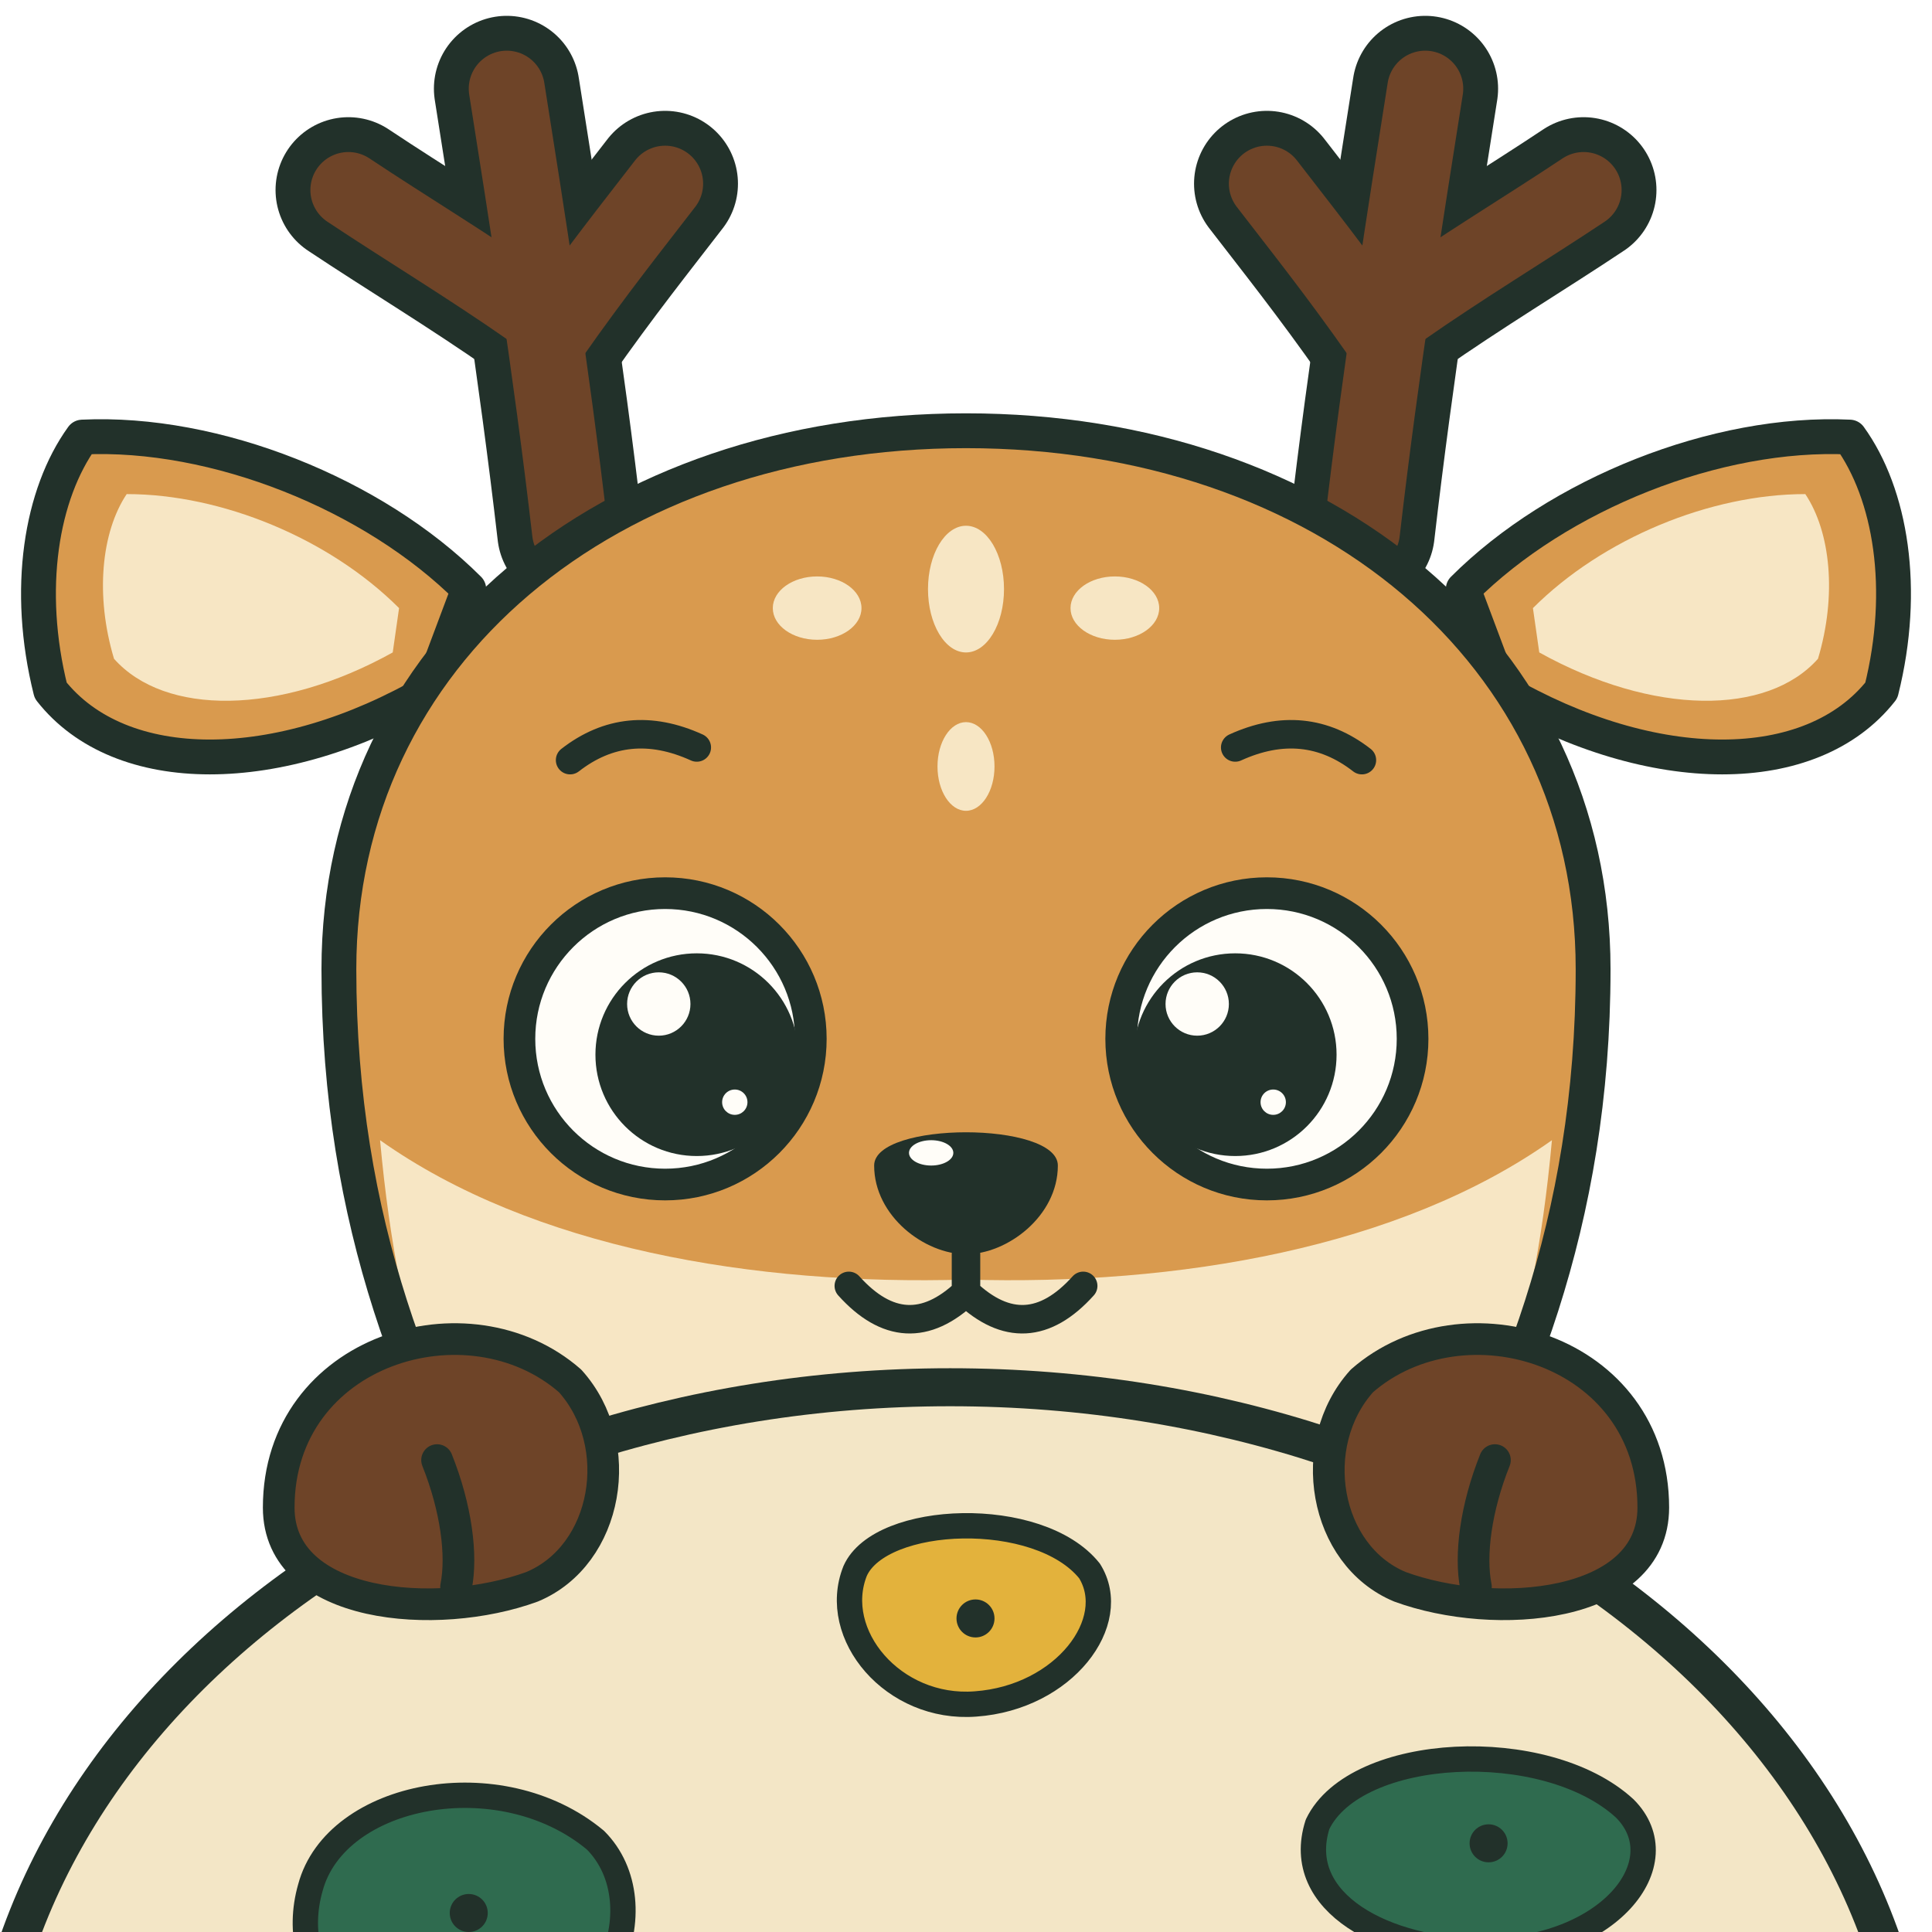
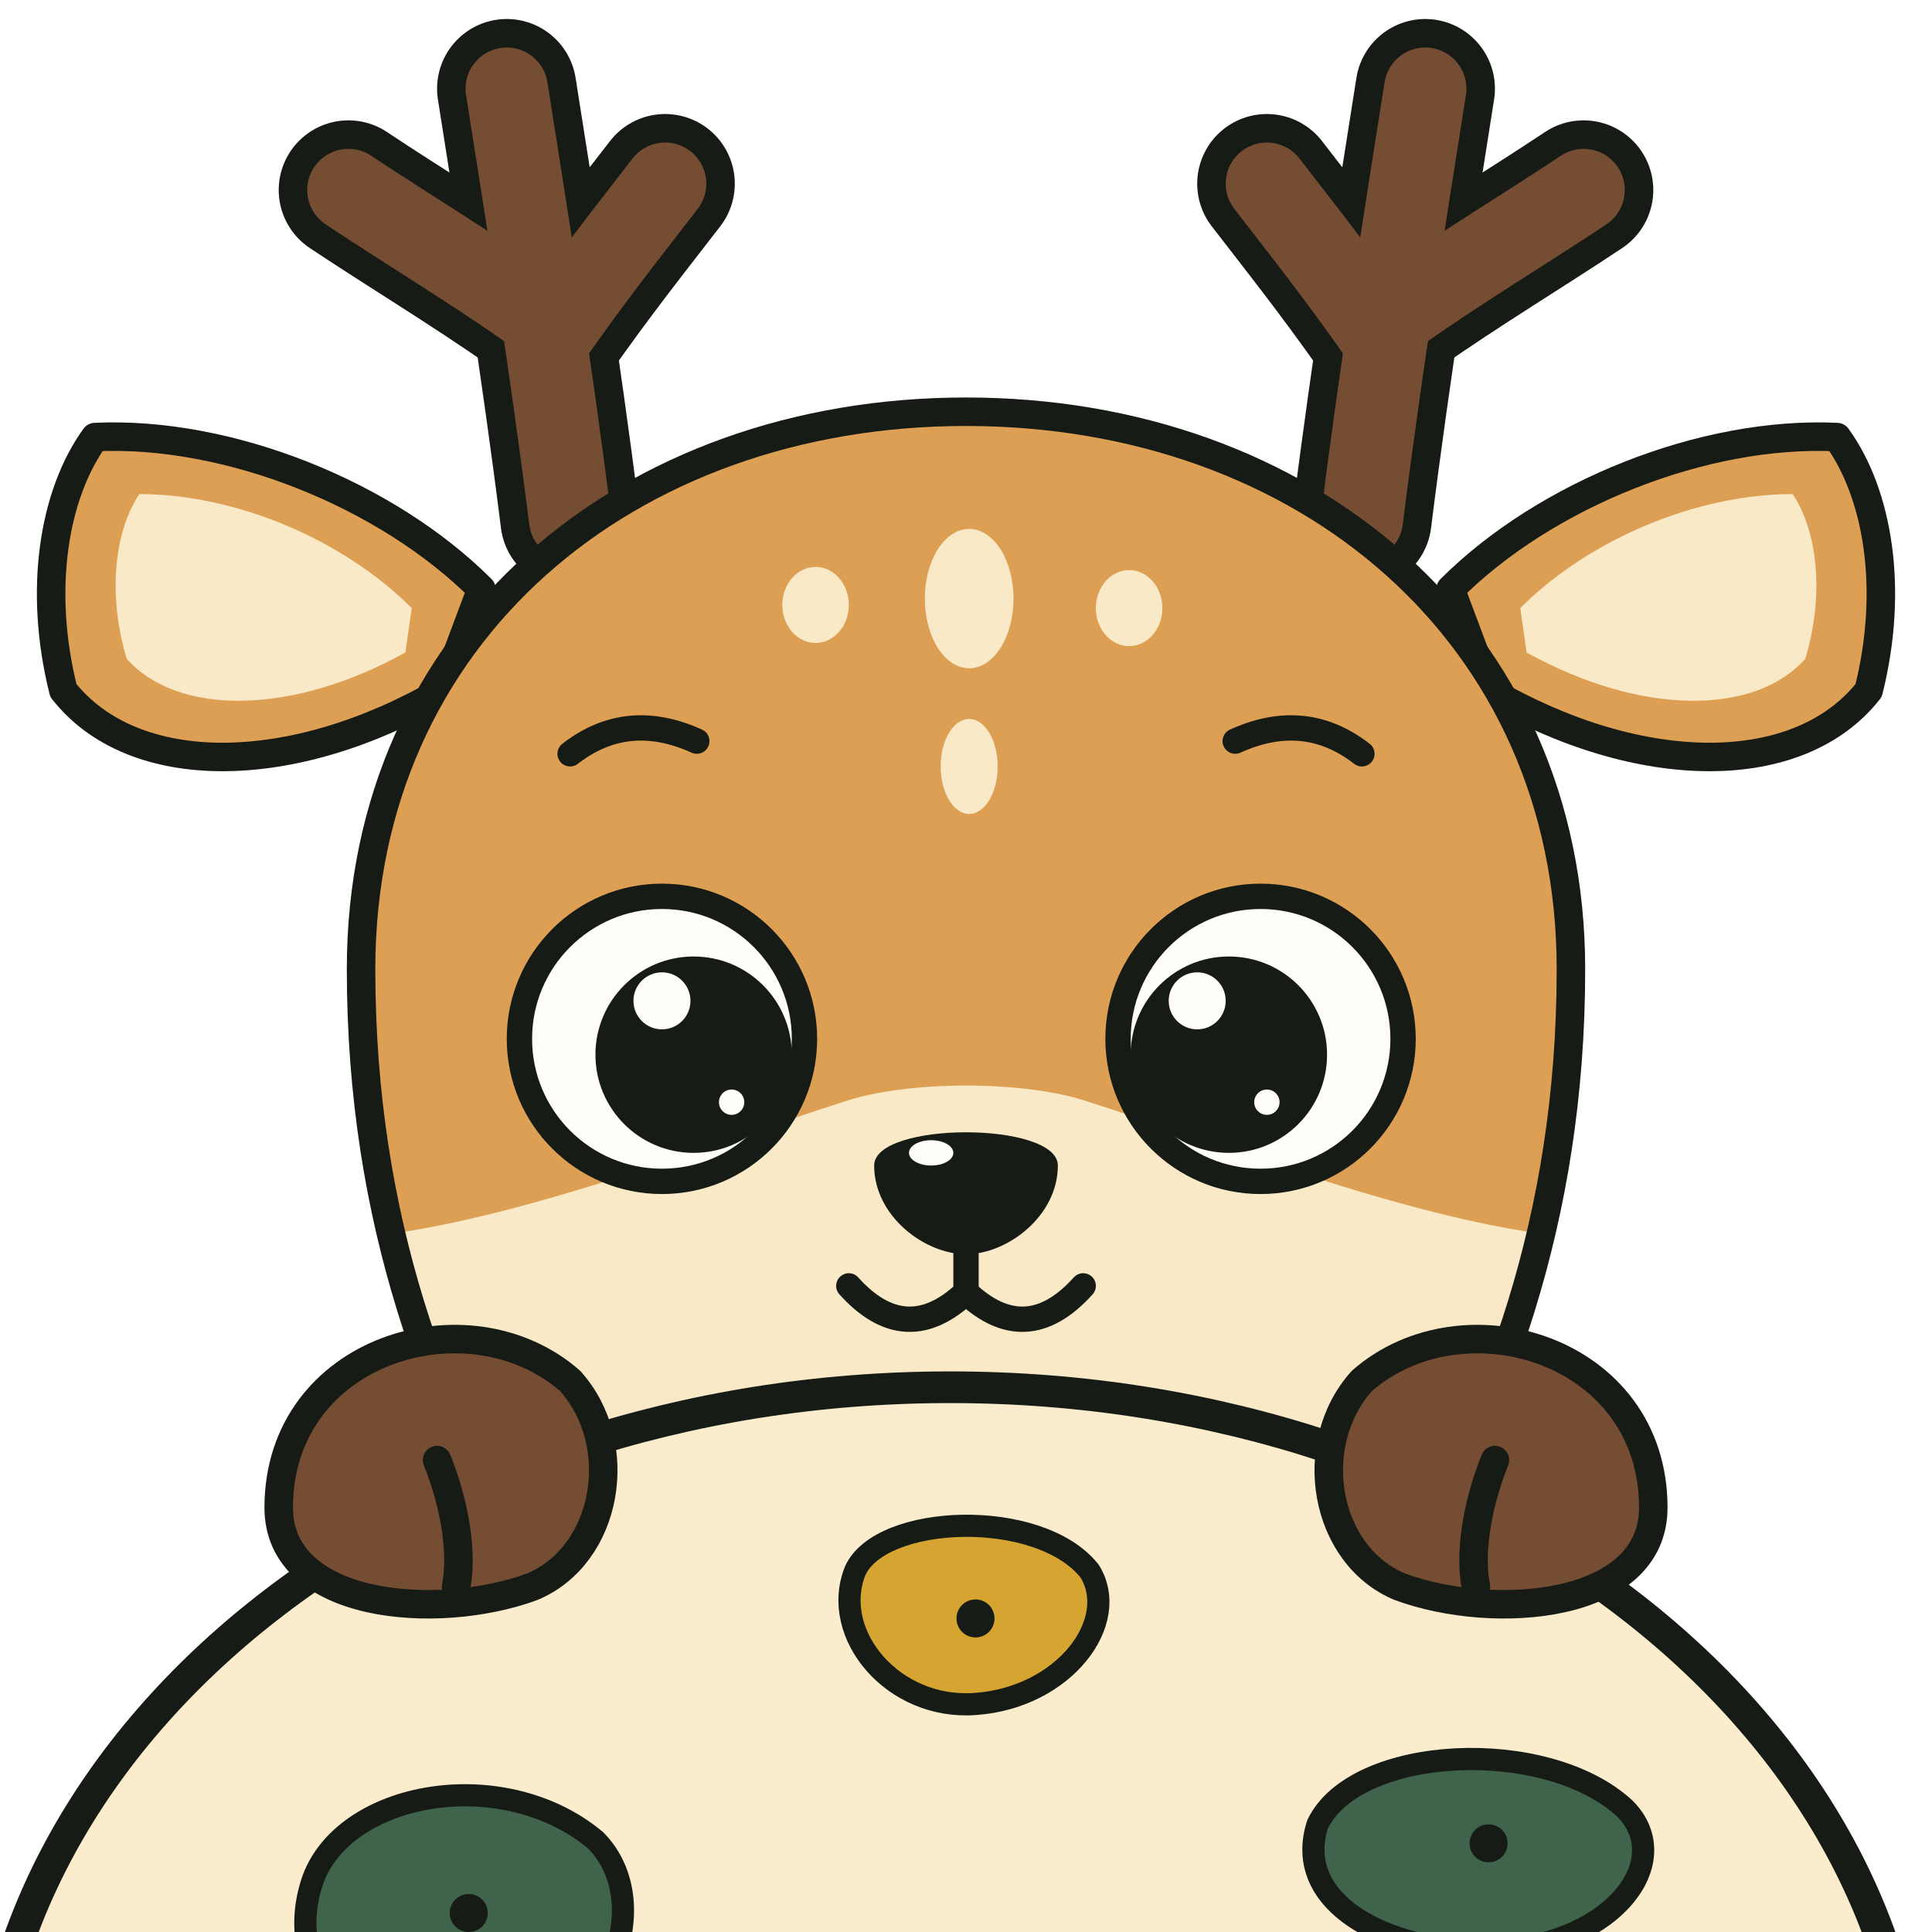
<svg xmlns="http://www.w3.org/2000/svg" viewBox="212 44 610 610" role="img" aria-label="Bouldeer deer">
  <g fill="none" stroke-linecap="round" stroke-linejoin="round">
-     <g stroke="#22312A" stroke-width="46">
-       <path d="M392 212 C386 160 378 110 372 72" />
+     <g stroke="#171B16" stroke-width="44">
+       <path d="M392 208 C386 160 378 110 372 72" />
      <path d="M380 142 C360 128 340 116 322 104" />
      <path d="M386 150 C400 130 412 115 422 102" />
-       <path d="M642 212 C648 160 656 110 662 72" />
+       <path d="M642 208 C648 160 656 110 662 72" />
      <path d="M654 142 C674 128 694 116 712 104" />
      <path d="M648 150 C634 130 622 115 612 102" />
    </g>
-     <g stroke="#6E4428" stroke-width="24">
-       <path d="M392 212 C386 160 378 110 372 72" />
+     <g stroke="#754D33" stroke-width="26">
+       <path d="M392 208 C386 160 378 110 372 72" />
      <path d="M380 142 C360 128 340 116 322 104" />
      <path d="M386 150 C400 130 412 115 422 102" />
-       <path d="M642 212 C648 160 656 110 662 72" />
+       <path d="M642 208 C648 160 656 110 662 72" />
      <path d="M654 142 C674 128 694 116 712 104" />
      <path d="M648 150 C634 130 622 115 612 102" />
    </g>
  </g>
-   <g stroke="#22312A" stroke-width="11" stroke-linejoin="round">
-     <path d="M348 262 C300 290 250 290 228 262 C220 230 225 200 238 182 C280 180 330 200 360 230 Z" fill="#D99A4E" />
-     <path d="M686 262 C734 290 784 290 806 262 C814 230 809 200 796 182 C754 180 704 200 674 230 Z" fill="#D99A4E" />
+   <g stroke="#171B16" stroke-width="9" stroke-linejoin="round">
+     <path d="M352 262 C304 290 254 290 232 262 C224 230 229 200 242 182 C284 180 334 200 364 230 Z" fill="#DD9F53" />
+     <path d="M682 262 C730 290 780 290 802 262 C810 230 805 200 792 182 C750 180 700 200 670 230 Z" fill="#DD9F53" />
  </g>
-   <path d="M336 250 C300 270 264 270 248 252 C242 232 244 212 252 200 C282 200 316 214 338 236 Z" fill="#F7E6C4" />
-   <path d="M698 250 C734 270 770 270 786 252 C792 232 790 212 782 200 C752 200 718 214 696 236 Z" fill="#F7E6C4" />
-   <path d="M517 180 C630 180 715 250 715 350 C715 430 690 490 660 540 L374 540 C344 490 319 430 319 350 C319 250 404 180 517 180 Z" fill="#D99A4E" />
-   <path d="M332 404 C380 438 450 450 517 448 C584 450 654 438 702 404 C696 470 680 510 660 540 L374 540 C354 510 338 470 332 404 Z" fill="#F7E6C4" />
-   <ellipse cx="470" cy="236" rx="14" ry="10" fill="#F7E6C4" />
-   <ellipse cx="517" cy="230" rx="12" ry="20" fill="#F7E6C4" />
-   <ellipse cx="564" cy="236" rx="14" ry="10" fill="#F7E6C4" />
-   <ellipse cx="517" cy="286" rx="9" ry="14" fill="#F7E6C4" />
-   <path d="M517 180 C630 180 715 250 715 350 C715 430 690 490 660 540 L374 540 C344 490 319 430 319 350 C319 250 404 180 517 180 Z" fill="none" stroke="#22312A" stroke-width="11" stroke-linejoin="round" />
-   <g fill="none" stroke="#22312A" stroke-width="9" stroke-linecap="round">
-     <path d="M392 284 Q410 270 432 280" />
-     <path d="M602 280 Q624 270 642 284" />
+   <path d="M340 250 C304 270 268 270 252 252 C246 232 248 212 256 200 C286 200 320 214 342 236 Z" fill="#FAE9C7" />
+   <path d="M694 250 C730 270 766 270 782 252 C788 232 786 212 778 200 C748 200 714 214 692 236 Z" fill="#FAE9C7" />
+   <path d="M517 174 C624 174 708 244 708 350 C708 430 684 490 655 540 L379 540 C350 490 326 430 326 350 C326 244 410 174 517 174 Z" fill="#DD9F53" />
+   <path d="M332 434 C380 428 440 404 478 392 C498 385 536 385 556 392 C594 404 654 428 702 434 C694 480 676 512 655 540 L379 540 C358 512 340 480 332 434 Z" fill="#FAE9C7" />
+   <ellipse cx="469.5" cy="235" rx="10.5" ry="12" fill="#FAE9C7" />
+   <ellipse cx="518" cy="233" rx="14" ry="22" fill="#FAE9C7" />
+   <ellipse cx="568.5" cy="236" rx="10.5" ry="12" fill="#FAE9C7" />
+   <ellipse cx="518" cy="286" rx="9" ry="15" fill="#FAE9C7" />
+   <path d="M517 174 C624 174 708 244 708 350 C708 430 684 490 655 540 L379 540 C350 490 326 430 326 350 C326 244 410 174 517 174 Z" fill="none" stroke="#171B16" stroke-width="9" stroke-linejoin="round" />
+   <g fill="none" stroke="#171B16" stroke-width="8" stroke-linecap="round">
+     <path d="M392 282 Q410 268 432 278" />
+     <path d="M602 278 Q624 268 642 282" />
  </g>
-   <circle cx="422" cy="372" r="46" fill="#FFFDF8" stroke="#22312A" stroke-width="10" />
-   <circle cx="612" cy="372" r="46" fill="#FFFDF8" stroke="#22312A" stroke-width="10" />
-   <circle cx="432" cy="377" r="32" fill="#22312A" />
-   <circle cx="602" cy="377" r="32" fill="#22312A" />
-   <circle cx="420" cy="361" r="10" fill="#FFFDF8" />
-   <circle cx="444" cy="392" r="4" fill="#FFFDF8" />
-   <circle cx="590" cy="361" r="10" fill="#FFFDF8" />
-   <circle cx="614" cy="392" r="4" fill="#FFFDF8" />
-   <path d="M488 412 C488 398 546 398 546 412 C546 428 530 440 517 440 C504 440 488 428 488 412 Z" fill="#22312A" />
+   <circle cx="421" cy="372" r="45" fill="#FFFDF8" stroke="#171B16" stroke-width="8" />
+   <circle cx="610" cy="372" r="45" fill="#FFFDF8" stroke="#171B16" stroke-width="8" />
+   <circle cx="431" cy="377" r="31" fill="#171B16" />
+   <circle cx="600" cy="377" r="31" fill="#171B16" />
+   <circle cx="421" cy="360" r="9" fill="#FFFDF8" />
+   <circle cx="443" cy="392" r="4" fill="#FFFDF8" />
+   <circle cx="590" cy="360" r="9" fill="#FFFDF8" />
+   <circle cx="612" cy="392" r="4" fill="#FFFDF8" />
+   <path d="M488 412 C488 398 546 398 546 412 C546 428 530 440 517 440 C504 440 488 428 488 412 Z" fill="#171B16" />
  <ellipse cx="506" cy="408" rx="7" ry="4" fill="#FFFDF8" />
-   <path d="M517 440 L517 452 M480 450 Q498 470 517 452 Q536 470 554 450" fill="none" stroke="#22312A" stroke-width="9" stroke-linecap="round" stroke-linejoin="round" />
-   <ellipse cx="512" cy="720" rx="305" ry="238" fill="#F3E6C6" stroke="#22312A" stroke-width="12" />
-   <g stroke="#22312A" stroke-width="8" stroke-linejoin="round">
-     <path d="M482 540 C490 522 540 520 556 540 C566 556 548 580 520 582 C494 584 474 560 482 540 Z" fill="#E3B23C" />
-     <path d="M310 640 C318 610 370 600 400 625 C420 645 405 690 360 692 C325 694 302 668 310 640 Z" fill="#2F6B4F" />
-     <path d="M628 620 C640 595 700 592 725 615 C742 632 720 660 680 660 C650 660 620 645 628 620 Z" fill="#2F6B4F" />
+   <path d="M517 440 L517 452 M480 450 Q498 470 517 452 Q536 470 554 450" fill="none" stroke="#171B16" stroke-width="8" stroke-linecap="round" stroke-linejoin="round" />
+   <ellipse cx="512" cy="720" rx="305" ry="238" fill="#FAECCD" stroke="#171B16" stroke-width="10" />
+   <g stroke="#171B16" stroke-width="7" stroke-linejoin="round">
+     <path d="M482 540 C490 522 540 520 556 540 C566 556 548 580 520 582 C494 584 474 560 482 540 Z" fill="#D5A431" />
+     <path d="M310 640 C318 610 370 600 400 625 C420 645 405 690 360 692 C325 694 302 668 310 640 Z" fill="#40634B" />
+     <path d="M628 620 C640 595 700 592 725 615 C742 632 720 660 680 660 C650 660 620 645 628 620 Z" fill="#40634B" />
  </g>
-   <g fill="#22312A">
+   <g fill="#171B16">
    <circle cx="520" cy="555" r="6" />
    <circle cx="360" cy="648" r="6" />
    <circle cx="682" cy="626" r="6" />
  </g>
-   <g stroke="#22312A" stroke-width="10" stroke-linejoin="round" stroke-linecap="round">
-     <path d="M300 520 C300 470 360 452 392 480 C410 500 404 535 380 545 C350 556 300 552 300 520 Z" fill="#6E4428" />
-     <path d="M734 520 C734 470 674 452 642 480 C624 500 630 535 654 545 C684 556 734 552 734 520 Z" fill="#6E4428" />
+   <g stroke="#171B16" stroke-width="9" stroke-linejoin="round" stroke-linecap="round">
+     <path d="M300 520 C300 470 360 452 392 480 C410 500 404 535 380 545 C350 556 300 552 300 520 Z" fill="#754D33" />
+     <path d="M734 520 C734 470 674 452 642 480 C624 500 630 535 654 545 C684 556 734 552 734 520 Z" fill="#754D33" />
    <path d="M350 505 C356 520 358 535 356 545 M684 505 C678 520 676 535 678 545" fill="none" />
  </g>
</svg>
